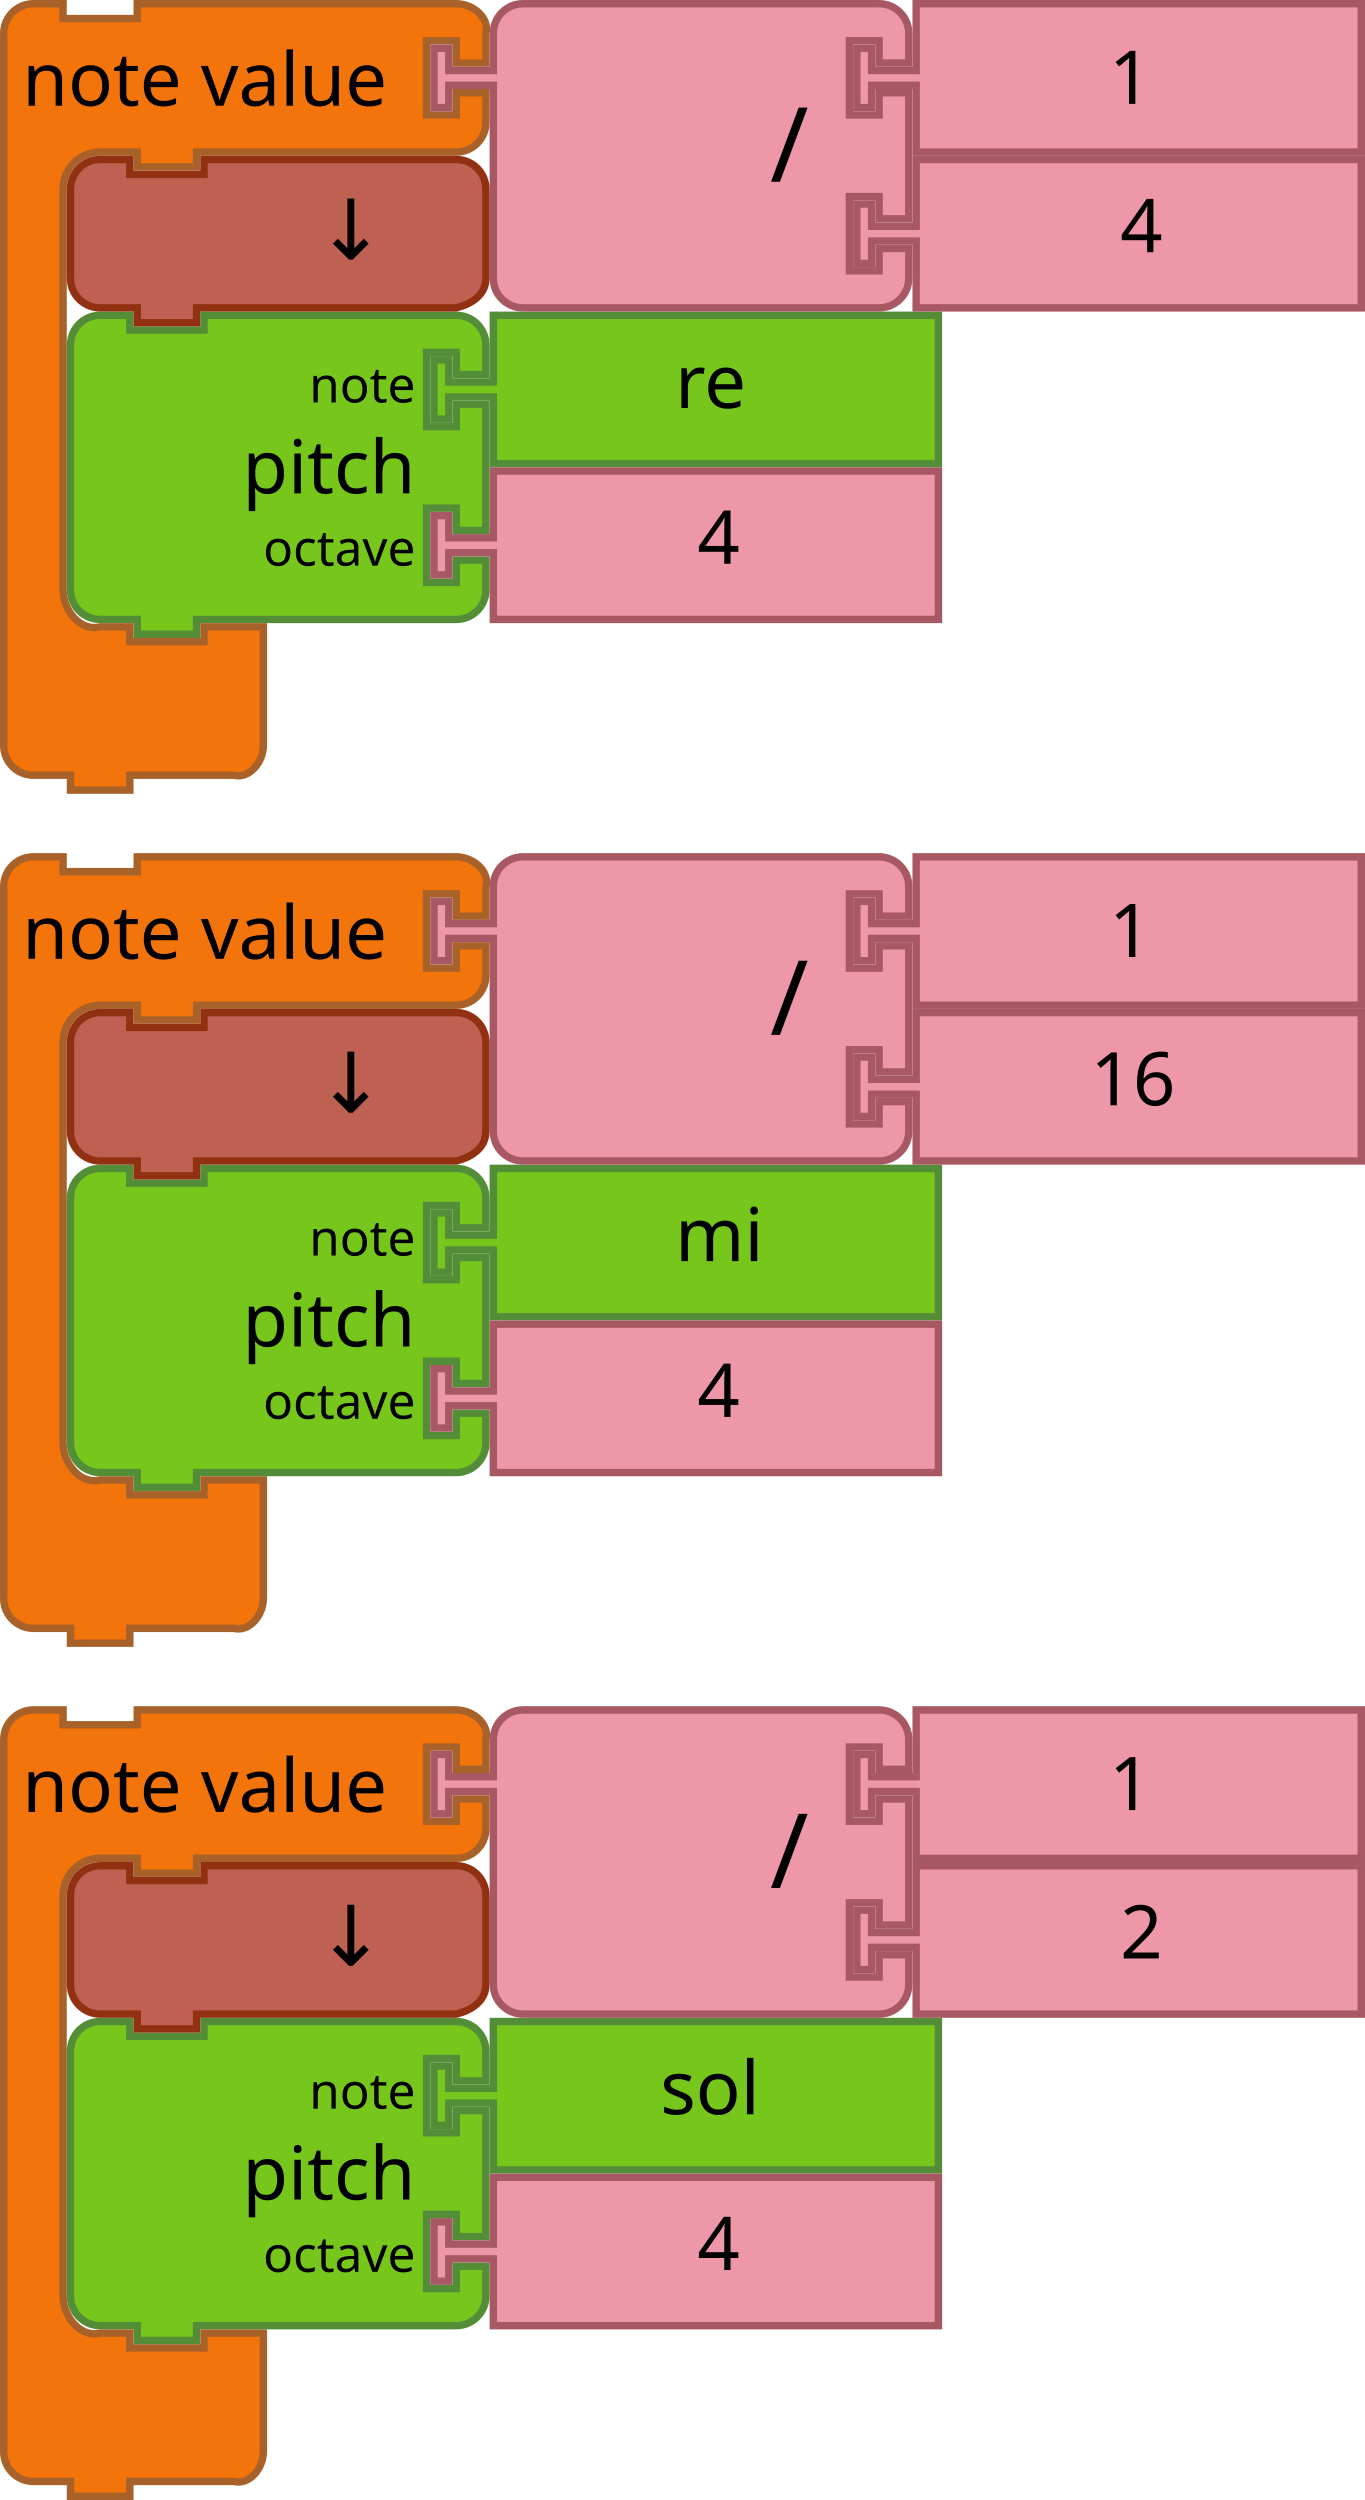
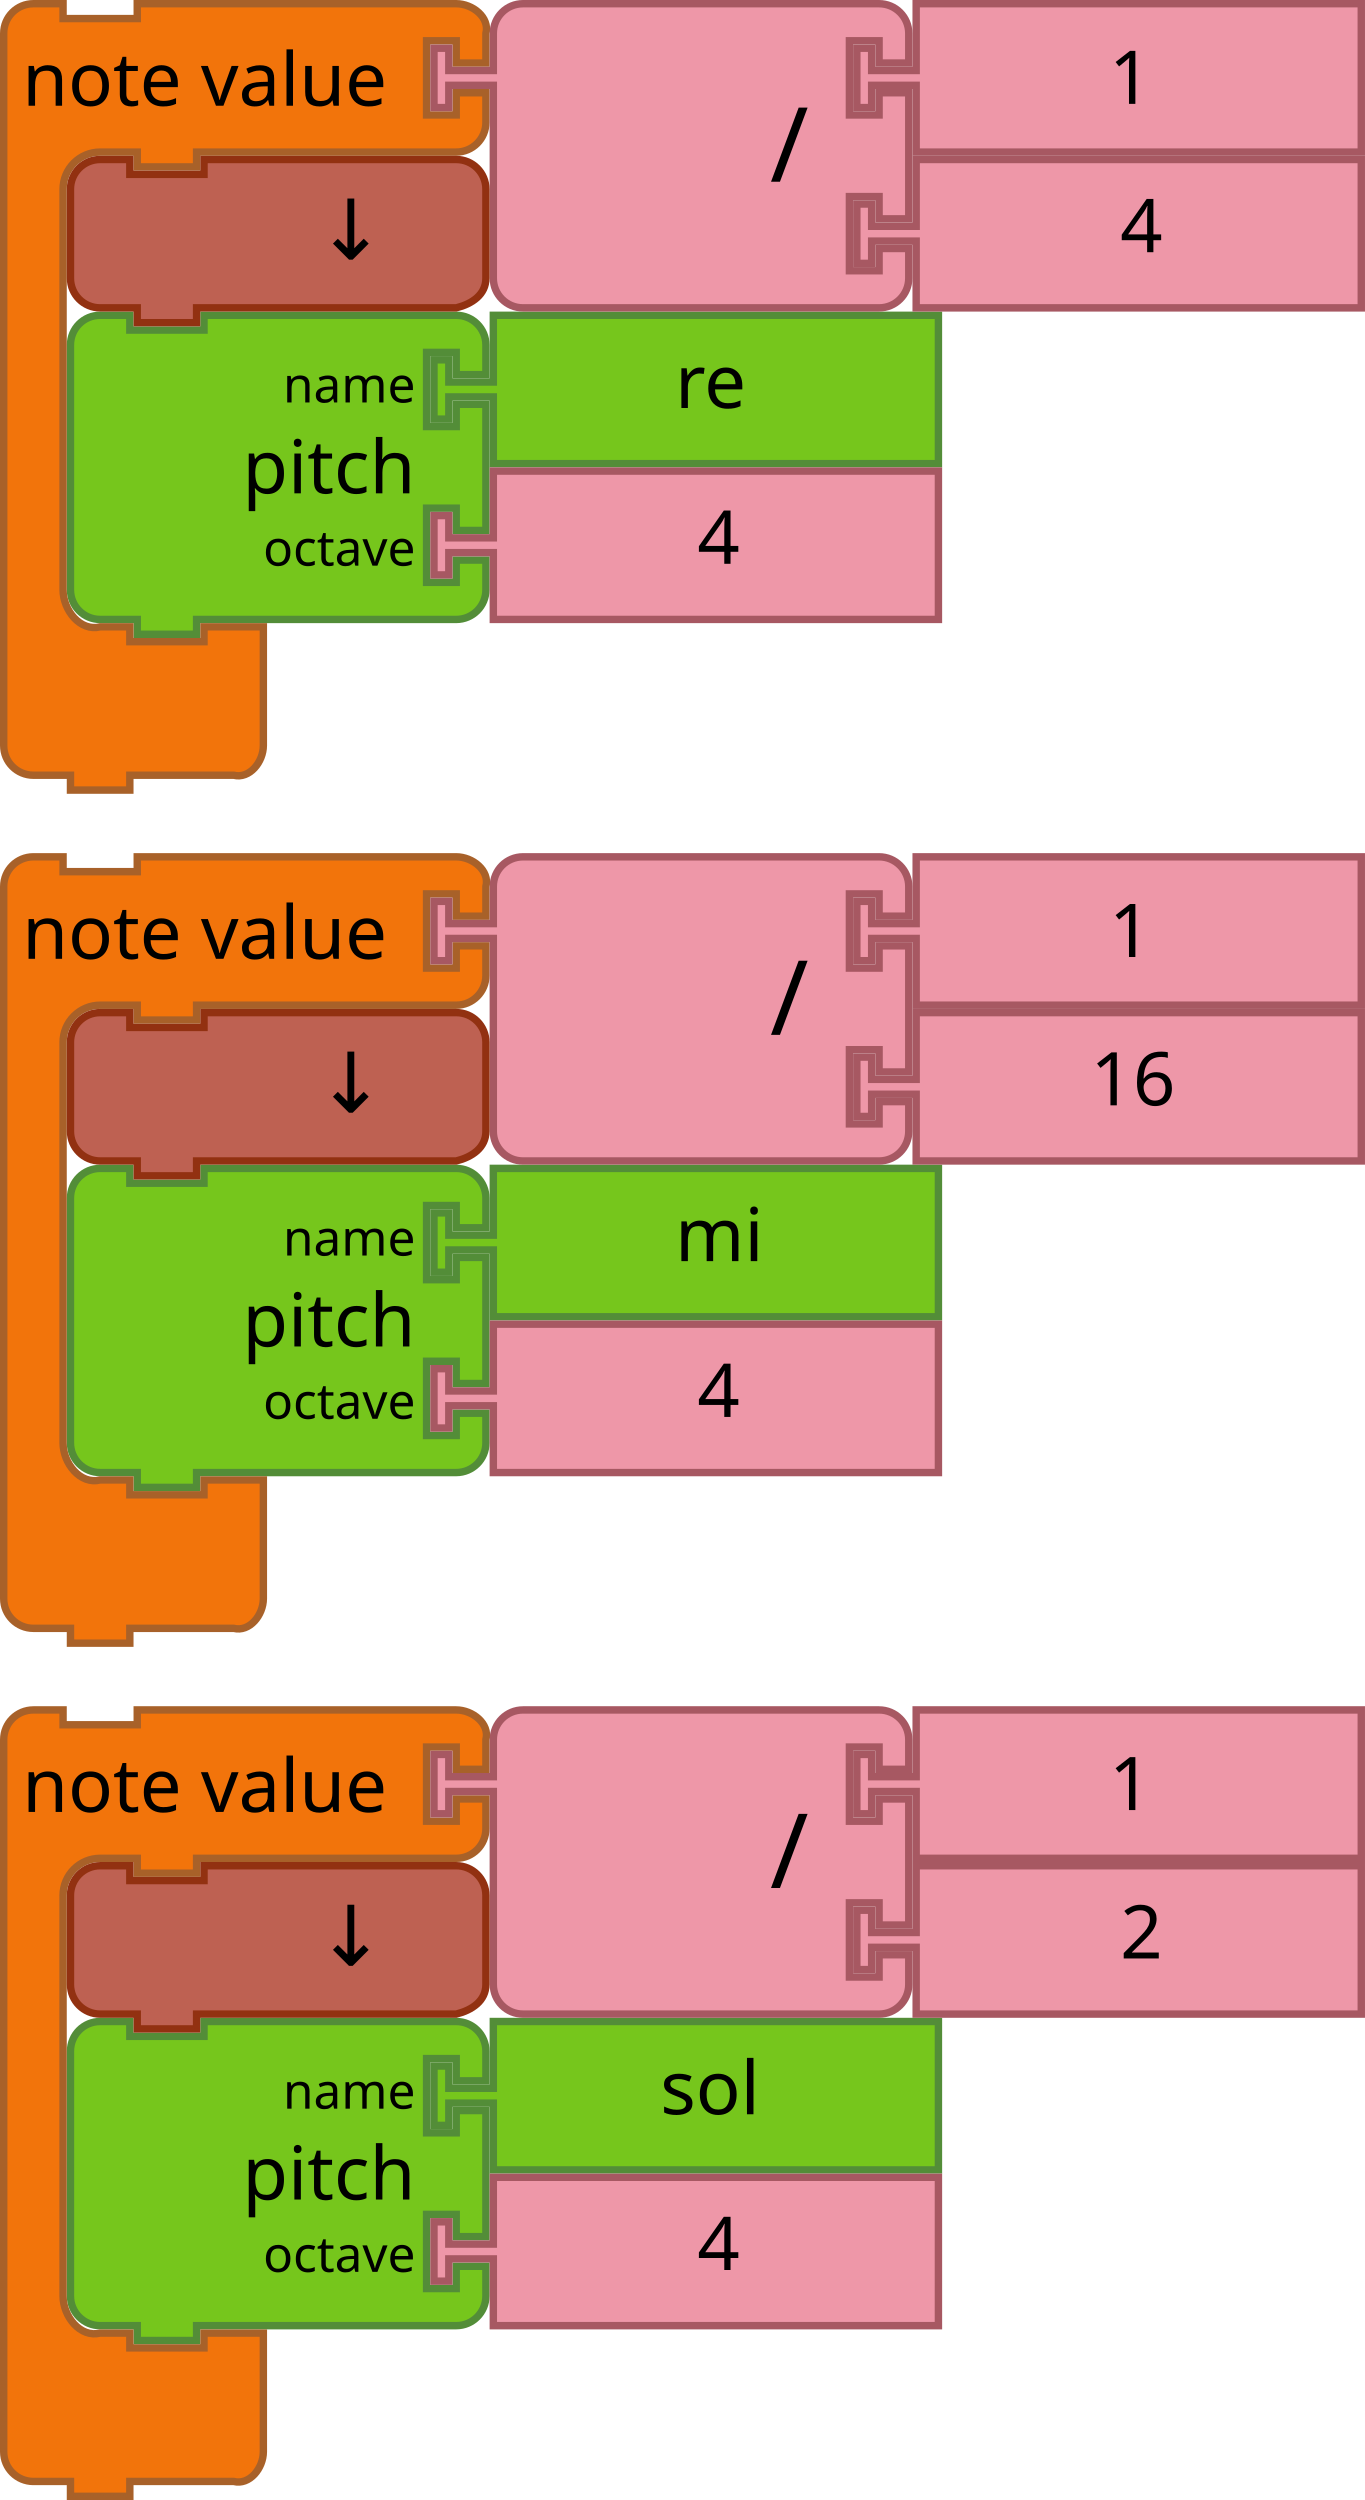
- <svg xmlns="http://www.w3.org/2000/svg" viewBox="0 0 368 674" id="svg3641" height="674" width="368" version="1.1">
+ <svg xmlns="http://www.w3.org/2000/svg" version="1.1" width="368" height="674" id="svg3641" viewBox="0 0 368 674">
  <defs id="defs3668" />
-   <path style="fill:#76C61C;fill-opacity:1;stroke:#538D38;stroke-width:2;stroke-linecap:round;stroke-opacity:1" id="path3194-2" d="m 19,101 v -8 a 8,8 0 0 1 8,-8 h 8 v 4 h 20 v -4 h 60 8 a 8,8 0 0 1 8,8 v 8 h -8 v -6 h -8 v 20 h 8 v -6 h 8 v 34 h -8 v -6 h -8 v 20 h 8 v -6 h 8 v 8 a 8,8 0 0 1 -8,8 h -8 -60 -2 v 4 H 37 v -4 h -2 -8 a 8,8 0 0 1 -8,-8 v -8 -42 z" />
-   <text y="84" x="18" style="font-size:20px;font-family:Sans;text-anchor:end;fill:#000000" id="text3196-5">
-     <tspan id="tspan3198-4" y="133" x="112">pitch</tspan>
+   <path d="m 19,101 v -8 a 8,8 0 0 1 8,-8 h 8 v 4 h 20 v -4 h 60 8 a 8,8 0 0 1 8,8 v 8 h -8 v -6 h -8 v 20 h 8 v -6 h 8 v 34 h -8 v -6 h -8 v 20 h 8 v -6 h 8 v 8 a 8,8 0 0 1 -8,8 h -8 -60 -2 v 4 H 37 v -4 h -2 -8 a 8,8 0 0 1 -8,-8 v -8 -42 z" id="path3194-2" style="fill:#76C61C;fill-opacity:1;stroke:#538D38;stroke-width:2;stroke-linecap:round;stroke-opacity:1" />
+   <text id="text3196-5" style="font-size:20px;font-family:Sans;text-anchor:end;fill:#000000" x="18" y="84">
+     <tspan x="112" y="133" id="tspan3198-4">pitch</tspan>
  </text>
-   <text y="86" x="18" style="font-size:13.333px;font-family:Sans;text-anchor:end;fill:#000000" id="text3200-7">
-     <tspan id="tspan3202-4" y="108.5" x="112">note</tspan>
+   <text id="text3200-7" style="font-size:13.333px;font-family:Sans;text-anchor:end;fill:#000000" x="18" y="86">
+     <tspan x="112" y="108.5" id="tspan3202-4">name</tspan>
  </text>
-   <text y="88" x="18" style="font-size:13.333px;font-family:Sans;text-anchor:end;fill:#000000" id="text3204-43">
-     <tspan id="tspan3206-07" y="152.5" x="112">octave</tspan>
+   <text id="text3204-43" style="font-size:13.333px;font-family:Sans;text-anchor:end;fill:#000000" x="18" y="88">
+     <tspan x="112" y="152.5" id="tspan3206-07">octave</tspan>
  </text>
-   <path d="M 133,85 H 253 V 125 H 133 v -16 -2 h -12 v 6 h -4 V 97 h 4 v 6 h 12 v -2 z" id="path21-8" style="fill:#76C61C;fill-opacity:1;stroke:#538D38;stroke-width:2;stroke-linecap:round;stroke-opacity:1" />
-   <text y="84" id="text23-68" style="font-size:20px;font-family:Sans;text-anchor:start;fill:#000000" x="162">
-     <tspan x="182" y="110" id="tspan25-84">re</tspan>
+   <path style="fill:#76C61C;fill-opacity:1;stroke:#538D38;stroke-width:2;stroke-linecap:round;stroke-opacity:1" id="path21-8" d="M 133,85 H 253 V 125 H 133 v -16 -2 h -12 v 6 h -4 V 97 h 4 v 6 h 12 v -2 z" />
+   <text x="162" style="font-size:20px;font-family:Sans;text-anchor:start;fill:#000000" id="text23-68" y="84">
+     <tspan id="tspan25-84" y="110" x="182">re</tspan>
  </text>
-   <path style="fill:#EE97A8;fill-opacity:1;stroke:#A75862;stroke-width:2;stroke-linecap:round;stroke-opacity:1" id="path21-6-3" d="m 133,127 h 120 v 40 H 133 v -16 -2 h -12 v 6 h -4 v -16 h 4 v 6 h 12 v -2 z" />
-   <text y="126" x="168" style="font-size:20px;font-family:Sans;text-anchor:start;fill:#000000" id="text23-9-1">
-     <tspan id="tspan25-8-4" y="152" x="188">4</tspan>
+   <path d="m 133,127 h 120 v 40 H 133 v -16 -2 h -12 v 6 h -4 v -16 h 4 v 6 h 12 v -2 z" id="path21-6-3" style="fill:#EE97A8;fill-opacity:1;stroke:#A75862;stroke-width:2;stroke-linecap:round;stroke-opacity:1" />
+   <text id="text23-9-1" style="font-size:20px;font-family:Sans;text-anchor:start;fill:#000000" x="168" y="126">
+     <tspan x="188" y="152" id="tspan25-8-4">4</tspan>
  </text>
-   <path style="fill:#F2740B;fill-opacity:1;stroke:#A86129;stroke-width:2;stroke-linecap:round;stroke-opacity:1" id="path3035-9" d="M 1,17 V 9 C 1,4.582 4.582,1 9,1 h 8 V 5 H 37 V 1 h 18 60 8 c 4.418,0 9.072,3.714 8,8 v 8 h -8 v -6 h -8 v 20 h 8 v -6 h 8 v 8 c 0,4.418 -3.582,8 -8,8 h -8 -60 -2 v 4 H 37 v -4 h -2 -8 c -5.523,0 -10,4.477 -10,10 v 8 V 151 v 8 c 0,5.523 4.642,11.339 10,10 h 8 v 4 h 20 v -4 h 16 v 12 12 8 c 0,4.418 -3.714,9.072 -8,8 H 55 37 35 v 4 H 19 v -4 H 17 9 c -4.418,0 -8,-3.582 -8,-8 v -8 z" />
-   <text x="-2" y="-2" style="font-size:20px;font-family:Sans;text-anchor:start;fill:#000000" id="text3037-2">
-     <tspan id="tspan3039-06" y="28.5" x="6">note value</tspan>
+   <path d="M 1,17 V 9 C 1,4.582 4.582,1 9,1 h 8 V 5 H 37 V 1 h 18 60 8 c 4.418,0 9.072,3.714 8,8 v 8 h -8 v -6 h -8 v 20 h 8 v -6 h 8 v 8 c 0,4.418 -3.582,8 -8,8 h -8 -60 -2 v 4 H 37 v -4 h -2 -8 c -5.523,0 -10,4.477 -10,10 v 8 V 151 v 8 c 0,5.523 4.642,11.339 10,10 h 8 v 4 h 20 v -4 h 16 v 12 12 8 c 0,4.418 -3.714,9.072 -8,8 H 55 37 35 v 4 H 19 v -4 H 17 9 c -4.418,0 -8,-3.582 -8,-8 v -8 z" id="path3035-9" style="fill:#F2740B;fill-opacity:1;stroke:#A86129;stroke-width:2;stroke-linecap:round;stroke-opacity:1" />
+   <text id="text3037-2" style="font-size:20px;font-family:Sans;text-anchor:start;fill:#000000" y="-2" x="-2">
+     <tspan x="6" y="28.5" id="tspan3039-06">note value</tspan>
  </text>
-   <path style="fill:#EE97A8;fill-opacity:1;stroke:#A75862;stroke-width:2;stroke-linecap:round;stroke-opacity:1" id="path21-6-1-8" d="m 247,43 h 120 v 40 H 247 v -16 -2 h -12 v 6 h -4 v -16 h 4 v 6 h 12 v -2 z" />
-   <text y="42" x="282" style="font-size:20px;font-family:Sans;text-anchor:start;fill:#000000" id="text23-9-82-9">
-     <tspan id="tspan25-8-5-2" y="68" x="302">4</tspan>
+   <path d="m 247,43 h 120 v 40 H 247 v -16 -2 h -12 v 6 h -4 v -16 h 4 v 6 h 12 v -2 z" id="path21-6-1-8" style="fill:#EE97A8;fill-opacity:1;stroke:#A75862;stroke-width:2;stroke-linecap:round;stroke-opacity:1" />
+   <text id="text23-9-82-9" style="font-size:20px;font-family:Sans;text-anchor:start;fill:#000000" x="282" y="42">
+     <tspan x="302" y="68" id="tspan25-8-5-2">4</tspan>
  </text>
-   <path style="fill:#EE97A8;fill-opacity:1;stroke:#A75862;stroke-width:2;stroke-linecap:round;stroke-opacity:1" id="path3798-4-4-5" d="M 133,17 V 9 a 8,8 0 0 1 8,-8 h 8 20 60 8 a 8,8 0 0 1 8,8 v 8 h -8 v -6 h -8 v 20 h 8 v -6 h 8 v 34 h -8 v -6 h -8 v 20 h 8 v -6 h 8 v 8 a 8,8 0 0 1 -8,8 h -8 -60 -20 -8 a 8,8 0 0 1 -8,-8 V 67 25 23 h -12 v 6 h -4 V 13 h 4 v 6 h 12 z" />
-   <text x="108" style="font-size:28px;font-family:sans-serif;text-anchor:end;fill:#000000" id="text3800-3-2-0" y="-2.2888184e-05">
-     <tspan id="tspan3802-6-2-5" y="49" x="218">/</tspan>
+   <path d="M 133,17 V 9 a 8,8 0 0 1 8,-8 h 8 20 60 8 a 8,8 0 0 1 8,8 v 8 h -8 v -6 h -8 v 20 h 8 v -6 h 8 v 34 h -8 v -6 h -8 v 20 h 8 v -6 h 8 v 8 a 8,8 0 0 1 -8,8 h -8 -60 -20 -8 a 8,8 0 0 1 -8,-8 V 67 25 23 h -12 v 6 h -4 V 13 h 4 v 6 h 12 z" id="path3798-4-4-5" style="fill:#EE97A8;fill-opacity:1;stroke:#A75862;stroke-width:2;stroke-linecap:round;stroke-opacity:1" />
+   <text y="-2.2888184e-05" id="text3800-3-2-0" style="font-size:28px;font-family:sans-serif;text-anchor:end;fill:#000000" x="108">
+     <tspan x="218" y="49" id="tspan3802-6-2-5">/</tspan>
  </text>
-   <path style="fill:#EE97A8;fill-opacity:1;stroke:#A75862;stroke-width:2;stroke-linecap:round;stroke-opacity:1" id="path21-8-2-1-0-6" d="M 247,1 H 367 V 41 H 247 V 25 23 h -12 v 6 h -4 V 13 h 4 v 6 h 12 v -2 z" />
-   <text style="font-size:20px;font-family:Sans;text-anchor:start;fill:#000000" id="text23-0-1-0-1-0" y="2" x="279">
-     <tspan id="tspan25-7-0-5-2-5" y="28" x="299">1</tspan>
+   <path d="M 247,1 H 367 V 41 H 247 V 25 23 h -12 v 6 h -4 V 13 h 4 v 6 h 12 v -2 z" id="path21-8-2-1-0-6" style="fill:#EE97A8;fill-opacity:1;stroke:#A75862;stroke-width:2;stroke-linecap:round;stroke-opacity:1" />
+   <text x="279" y="2" id="text23-0-1-0-1-0" style="font-size:20px;font-family:Sans;text-anchor:start;fill:#000000">
+     <tspan x="299" y="28" id="tspan25-7-0-5-2-5">1</tspan>
  </text>
-   <path d="m 19,59 v -8 c 0,-4.418 3.582,-8 8,-8 h 8 v 4 h 20 v -4 h 60 8 c 4.418,0 8,3.582 8,8 v 8 8 8 c 0,4.418 -3.714,6.928 -8,8 h -8 -60 -2 v 4 H 37 v -4 h -2 -8 c -4.418,0 -8,-3.582 -8,-8 v -8 0 z" id="path3124" style="fill:#BE6152;fill-opacity:1;stroke:#923111;stroke-width:2;stroke-linecap:round;stroke-opacity:1" />
-   <text xml:space="preserve" style="font-style:normal;font-weight:normal;font-size:16px;line-height:125%;font-family:sans-serif;text-align:center;letter-spacing:0px;word-spacing:0px;text-anchor:middle;fill:#000000;fill-opacity:1;stroke:none;stroke-width:1px;stroke-linecap:butt;stroke-linejoin:miter;stroke-opacity:1" x="100.823" y="69.923" id="text6137">
-     <tspan id="tspan6139" x="100.823" y="69.923" style="font-size:22.5px">↓</tspan>
+   <path style="fill:#BE6152;fill-opacity:1;stroke:#923111;stroke-width:2;stroke-linecap:round;stroke-opacity:1" id="path3124" d="m 19,59 v -8 c 0,-4.418 3.582,-8 8,-8 h 8 v 4 h 20 v -4 h 60 8 c 4.418,0 8,3.582 8,8 v 8 8 8 c 0,4.418 -3.714,6.928 -8,8 h -8 -60 -2 v 4 H 37 v -4 h -2 -8 c -4.418,0 -8,-3.582 -8,-8 v -8 0 z" />
+   <text id="text6137" y="69.923" x="100.823" style="font-style:normal;font-weight:normal;font-size:16px;line-height:125%;font-family:sans-serif;text-align:center;letter-spacing:0px;word-spacing:0px;text-anchor:middle;fill:#000000;fill-opacity:1;stroke:none;stroke-width:1px;stroke-linecap:butt;stroke-linejoin:miter;stroke-opacity:1" xml:space="preserve">
+     <tspan style="font-size:22.5px" y="69.923" x="100.823" id="tspan6139">↓</tspan>
  </text>
-   <path style="fill:#76C61C;fill-opacity:1;stroke:#538D38;stroke-width:2;stroke-linecap:round;stroke-opacity:1" id="path3194-36" d="m 19,561 v -8 a 8,8 0 0 1 8,-8 h 8 v 4 h 20 v -4 h 60 8 a 8,8 0 0 1 8,8 v 8 h -8 v -6 h -8 v 20 h 8 v -6 h 8 v 34 h -8 V 597 h -8 v 20 h 8 v -6 h 8 v 8 a 8,8 0 0 1 -8,8 h -8 -60 -2 v 4 H 37 v -4 h -2 -8 a 8,8 0 0 1 -8,-8 v -8 -42 z" />
-   <text y="544" x="18" style="font-size:20px;font-family:Sans;text-anchor:end;fill:#000000" id="text3196-75">
-     <tspan id="tspan3198-3" y="593" x="112">pitch</tspan>
+   <path d="m 19,561 v -8 a 8,8 0 0 1 8,-8 h 8 v 4 h 20 v -4 h 60 8 a 8,8 0 0 1 8,8 v 8 h -8 v -6 h -8 v 20 h 8 v -6 h 8 v 34 h -8 V 597 h -8 v 20 h 8 v -6 h 8 v 8 a 8,8 0 0 1 -8,8 h -8 -60 -2 v 4 H 37 v -4 h -2 -8 a 8,8 0 0 1 -8,-8 v -8 -42 z" id="path3194-36" style="fill:#76C61C;fill-opacity:1;stroke:#538D38;stroke-width:2;stroke-linecap:round;stroke-opacity:1" />
+   <text id="text3196-75" style="font-size:20px;font-family:Sans;text-anchor:end;fill:#000000" x="18" y="544">
+     <tspan x="112" y="593" id="tspan3198-3">pitch</tspan>
  </text>
-   <text y="546" x="18" style="font-size:13.333px;font-family:Sans;text-anchor:end;fill:#000000" id="text3200-5">
-     <tspan id="tspan3202-6" y="568.5" x="112">note</tspan>
+   <text id="text3200-5" style="font-size:13.333px;font-family:Sans;text-anchor:end;fill:#000000" x="18" y="546">
+     <tspan x="112" y="568.5" id="tspan3202-6">name</tspan>
  </text>
-   <text y="548" x="18" style="font-size:13.333px;font-family:Sans;text-anchor:end;fill:#000000" id="text3204-2">
-     <tspan id="tspan3206-9" y="612.5" x="112">octave</tspan>
+   <text id="text3204-2" style="font-size:13.333px;font-family:Sans;text-anchor:end;fill:#000000" x="18" y="548">
+     <tspan x="112" y="612.5" id="tspan3206-9">octave</tspan>
  </text>
-   <path d="M 133,545 H 253 V 585 H 133 v -16 -2 h -12 v 6 h -4 v -16 h 4 v 6 h 12 v -2 z" id="path21-1" style="fill:#76C61C;fill-opacity:1;stroke:#538D38;stroke-width:2;stroke-linecap:round;stroke-opacity:1" />
-   <text y="544" id="text23-2" style="font-size:20px;font-family:Sans;text-anchor:start;fill:#000000" x="158">
-     <tspan x="178" y="570" id="tspan25-70">sol</tspan>
+   <path style="fill:#76C61C;fill-opacity:1;stroke:#538D38;stroke-width:2;stroke-linecap:round;stroke-opacity:1" id="path21-1" d="M 133,545 H 253 V 585 H 133 v -16 -2 h -12 v 6 h -4 v -16 h 4 v 6 h 12 v -2 z" />
+   <text x="158" style="font-size:20px;font-family:Sans;text-anchor:start;fill:#000000" id="text23-2" y="544">
+     <tspan id="tspan25-70" y="570" x="178">sol</tspan>
  </text>
-   <path style="fill:#EE97A8;fill-opacity:1;stroke:#A75862;stroke-width:2;stroke-linecap:round;stroke-opacity:1" id="path21-6-9" d="m 133,587 h 120 v 40 H 133 v -16 -2 h -12 v 6 h -4 v -16 h 4 v 6 h 12 v -2 z" />
-   <text y="586" x="168" style="font-size:20px;font-family:Sans;text-anchor:start;fill:#000000" id="text23-9-3">
-     <tspan id="tspan25-8-6" y="612" x="188">4</tspan>
+   <path d="m 133,587 h 120 v 40 H 133 v -16 -2 h -12 v 6 h -4 v -16 h 4 v 6 h 12 v -2 z" id="path21-6-9" style="fill:#EE97A8;fill-opacity:1;stroke:#A75862;stroke-width:2;stroke-linecap:round;stroke-opacity:1" />
+   <text id="text23-9-3" style="font-size:20px;font-family:Sans;text-anchor:start;fill:#000000" x="168" y="586">
+     <tspan x="188" y="612" id="tspan25-8-6">4</tspan>
  </text>
-   <path style="fill:#F2740B;fill-opacity:1;stroke:#A86129;stroke-width:2;stroke-linecap:round;stroke-opacity:1" id="path3035-0" d="m 1,477 v -8 c 0,-4.418 3.582,-8 8,-8 h 8 v 4 h 20 v -4 h 18 60 8 c 4.418,0 9.072,3.714 8,8 v 8 h -8 v -6 h -8 v 20 h 8 v -6 h 8 v 8 c 0,4.418 -3.582,8 -8,8 h -8 -60 -2 v 4 H 37 v -4 h -2 -8 c -5.523,0 -10,4.477 -10,10 v 8 92 V 619 c 0,5.523 4.642,11.339 10,10 h 8 v 4 h 20 v -4 h 16 v 12 12 8 c 0,4.418 -3.714,9.072 -8,8 H 55 37 35 v 4 H 19 v -4 H 17 9 c -4.418,0 -8,-3.582 -8,-8 v -8 z" />
-   <text x="-2" y="458" style="font-size:20px;font-family:Sans;text-anchor:start;fill:#000000" id="text3037-6">
-     <tspan id="tspan3039-2" y="488.5" x="6">note value</tspan>
+   <path d="m 1,477 v -8 c 0,-4.418 3.582,-8 8,-8 h 8 v 4 h 20 v -4 h 18 60 8 c 4.418,0 9.072,3.714 8,8 v 8 h -8 v -6 h -8 v 20 h 8 v -6 h 8 v 8 c 0,4.418 -3.582,8 -8,8 h -8 -60 -2 v 4 H 37 v -4 h -2 -8 c -5.523,0 -10,4.477 -10,10 v 8 92 V 619 c 0,5.523 4.642,11.339 10,10 h 8 v 4 h 20 v -4 h 16 v 12 12 8 c 0,4.418 -3.714,9.072 -8,8 H 55 37 35 v 4 H 19 v -4 H 17 9 c -4.418,0 -8,-3.582 -8,-8 v -8 z" id="path3035-0" style="fill:#F2740B;fill-opacity:1;stroke:#A86129;stroke-width:2;stroke-linecap:round;stroke-opacity:1" />
+   <text id="text3037-6" style="font-size:20px;font-family:Sans;text-anchor:start;fill:#000000" y="458" x="-2">
+     <tspan x="6" y="488.5" id="tspan3039-2">note value</tspan>
  </text>
-   <path style="fill:#EE97A8;fill-opacity:1;stroke:#A75862;stroke-width:2;stroke-linecap:round;stroke-opacity:1" id="path21-6-1-1" d="m 247,503 h 120 v 40 H 247 v -16 -2 h -12 v 6 h -4 v -16 h 4 v 6 h 12 v -2 z" />
-   <text y="502" x="282" style="font-size:20px;font-family:Sans;text-anchor:start;fill:#000000" id="text23-9-82-8">
-     <tspan id="tspan25-8-5-7" y="528" x="302">2</tspan>
+   <path d="m 247,503 h 120 v 40 H 247 v -16 -2 h -12 v 6 h -4 v -16 h 4 v 6 h 12 v -2 z" id="path21-6-1-1" style="fill:#EE97A8;fill-opacity:1;stroke:#A75862;stroke-width:2;stroke-linecap:round;stroke-opacity:1" />
+   <text id="text23-9-82-8" style="font-size:20px;font-family:Sans;text-anchor:start;fill:#000000" x="282" y="502">
+     <tspan x="302" y="528" id="tspan25-8-5-7">2</tspan>
  </text>
-   <path style="fill:#EE97A8;fill-opacity:1;stroke:#A75862;stroke-width:2;stroke-linecap:round;stroke-opacity:1" id="path3798-4-4-5-2" d="m 133,477 v -8 a 8,8 0 0 1 8,-8 h 8 20 60 8 a 8,8 0 0 1 8,8 v 8 h -8 v -6 h -8 v 20 h 8 v -6 h 8 v 34 h -8 v -6 h -8 v 20 h 8 v -6 h 8 v 8 a 8,8 0 0 1 -8,8 h -8 -60 -20 -8 a 8,8 0 0 1 -8,-8 v -8 -42 -2 h -12 v 6 h -4 v -16 h 4 v 6 h 12 z" />
-   <text x="108" style="font-size:28px;font-family:sans-serif;text-anchor:end;fill:#000000" id="text3800-3-2-0-0" y="460">
-     <tspan id="tspan3802-6-2-5-2" y="509" x="218">/</tspan>
+   <path d="m 133,477 v -8 a 8,8 0 0 1 8,-8 h 8 20 60 8 a 8,8 0 0 1 8,8 v 8 h -8 v -6 h -8 v 20 h 8 v -6 h 8 v 34 h -8 v -6 h -8 v 20 h 8 v -6 h 8 v 8 a 8,8 0 0 1 -8,8 h -8 -60 -20 -8 a 8,8 0 0 1 -8,-8 v -8 -42 -2 h -12 v 6 h -4 v -16 h 4 v 6 h 12 z" id="path3798-4-4-5-2" style="fill:#EE97A8;fill-opacity:1;stroke:#A75862;stroke-width:2;stroke-linecap:round;stroke-opacity:1" />
+   <text y="460" id="text3800-3-2-0-0" style="font-size:28px;font-family:sans-serif;text-anchor:end;fill:#000000" x="108">
+     <tspan x="218" y="509" id="tspan3802-6-2-5-2">/</tspan>
  </text>
-   <path style="fill:#EE97A8;fill-opacity:1;stroke:#A75862;stroke-width:2;stroke-linecap:round;stroke-opacity:1" id="path21-8-2-1-0-6-7" d="m 247,461 h 120 v 40 H 247 v -16 -2 h -12 v 6 h -4 v -16 h 4 v 6 h 12 v -2 z" />
-   <text style="font-size:20px;font-family:Sans;text-anchor:start;fill:#000000" id="text23-0-1-0-1-0-5" y="462" x="279">
-     <tspan id="tspan25-7-0-5-2-5-9" y="488" x="299">1</tspan>
+   <path d="m 247,461 h 120 v 40 H 247 v -16 -2 h -12 v 6 h -4 v -16 h 4 v 6 h 12 v -2 z" id="path21-8-2-1-0-6-7" style="fill:#EE97A8;fill-opacity:1;stroke:#A75862;stroke-width:2;stroke-linecap:round;stroke-opacity:1" />
+   <text x="279" y="462" id="text23-0-1-0-1-0-5" style="font-size:20px;font-family:Sans;text-anchor:start;fill:#000000">
+     <tspan x="299" y="488" id="tspan25-7-0-5-2-5-9">1</tspan>
  </text>
-   <path d="m 19,519 v -8 c 0,-4.418 3.582,-8 8,-8 h 8 v 4 h 20 v -4 h 60 8 c 4.418,0 8,3.582 8,8 v 8 8 8 c 0,4.418 -3.714,6.928 -8,8 h -8 -60 -2 v 4 H 37 v -4 h -2 -8 c -4.418,0 -8,-3.582 -8,-8 v -8 0 z" id="path3124-2" style="fill:#BE6152;fill-opacity:1;stroke:#923111;stroke-width:2;stroke-linecap:round;stroke-opacity:1" />
-   <text xml:space="preserve" style="font-style:normal;font-weight:normal;font-size:16px;line-height:125%;font-family:sans-serif;text-align:center;letter-spacing:0px;word-spacing:0px;text-anchor:middle;fill:#000000;fill-opacity:1;stroke:none;stroke-width:1px;stroke-linecap:butt;stroke-linejoin:miter;stroke-opacity:1" x="100.823" y="529.923" id="text6137-2">
-     <tspan id="tspan6139-8" x="100.823" y="529.923" style="font-size:22.5px">↓</tspan>
+   <path style="fill:#BE6152;fill-opacity:1;stroke:#923111;stroke-width:2;stroke-linecap:round;stroke-opacity:1" id="path3124-2" d="m 19,519 v -8 c 0,-4.418 3.582,-8 8,-8 h 8 v 4 h 20 v -4 h 60 8 c 4.418,0 8,3.582 8,8 v 8 8 8 c 0,4.418 -3.714,6.928 -8,8 h -8 -60 -2 v 4 H 37 v -4 h -2 -8 c -4.418,0 -8,-3.582 -8,-8 v -8 0 z" />
+   <text id="text6137-2" y="529.923" x="100.823" style="font-style:normal;font-weight:normal;font-size:16px;line-height:125%;font-family:sans-serif;text-align:center;letter-spacing:0px;word-spacing:0px;text-anchor:middle;fill:#000000;fill-opacity:1;stroke:none;stroke-width:1px;stroke-linecap:butt;stroke-linejoin:miter;stroke-opacity:1" xml:space="preserve">
+     <tspan style="font-size:22.5px" y="529.923" x="100.823" id="tspan6139-8">↓</tspan>
  </text>
-   <path style="fill:#76C61C;fill-opacity:1;stroke:#538D38;stroke-width:2;stroke-linecap:round;stroke-opacity:1" id="path3194-9" d="m 19,331 v -8 a 8,8 0 0 1 8,-8 h 8 v 4 h 20 v -4 h 60 8 a 8,8 0 0 1 8,8 v 8 h -8 v -6 h -8 v 20 h 8 v -6 h 8 v 34 h -8 V 367 h -8 v 20 h 8 v -6 h 8 v 8 a 8,8 0 0 1 -8,8 h -8 -60 -2 v 4 H 37 v -4 h -2 -8 a 8,8 0 0 1 -8,-8 v -8 -42 z" />
-   <text y="314" x="18" style="font-size:20px;font-family:Sans;text-anchor:end;fill:#000000" id="text3196-73">
-     <tspan id="tspan3198-6" y="363" x="112">pitch</tspan>
+   <path d="m 19,331 v -8 a 8,8 0 0 1 8,-8 h 8 v 4 h 20 v -4 h 60 8 a 8,8 0 0 1 8,8 v 8 h -8 v -6 h -8 v 20 h 8 v -6 h 8 v 34 h -8 V 367 h -8 v 20 h 8 v -6 h 8 v 8 a 8,8 0 0 1 -8,8 h -8 -60 -2 v 4 H 37 v -4 h -2 -8 a 8,8 0 0 1 -8,-8 v -8 -42 z" id="path3194-9" style="fill:#76C61C;fill-opacity:1;stroke:#538D38;stroke-width:2;stroke-linecap:round;stroke-opacity:1" />
+   <text id="text3196-73" style="font-size:20px;font-family:Sans;text-anchor:end;fill:#000000" x="18" y="314">
+     <tspan x="112" y="363" id="tspan3198-6">pitch</tspan>
  </text>
-   <text y="316" x="18" style="font-size:13.333px;font-family:Sans;text-anchor:end;fill:#000000" id="text3200-1">
-     <tspan id="tspan3202-2" y="338.5" x="112">note</tspan>
+   <text id="text3200-1" style="font-size:13.333px;font-family:Sans;text-anchor:end;fill:#000000" x="18" y="316">
+     <tspan x="112" y="338.5" id="tspan3202-2">name</tspan>
  </text>
-   <text y="318" x="18" style="font-size:13.333px;font-family:Sans;text-anchor:end;fill:#000000" id="text3204-93">
-     <tspan id="tspan3206-1" y="382.5" x="112">octave</tspan>
+   <text id="text3204-93" style="font-size:13.333px;font-family:Sans;text-anchor:end;fill:#000000" x="18" y="318">
+     <tspan x="112" y="382.5" id="tspan3206-1">octave</tspan>
  </text>
-   <path d="M 133,315 H 253 V 355 H 133 v -16 -2 h -12 v 6 h -4 v -16 h 4 v 6 h 12 v -2 z" id="path21-9" style="fill:#76C61C;fill-opacity:1;stroke:#538D38;stroke-width:2;stroke-linecap:round;stroke-opacity:1" />
-   <text y="314" id="text23-4" style="font-size:20px;font-family:Sans;text-anchor:start;fill:#000000" x="162">
-     <tspan x="182" y="340" id="tspan25-78">mi</tspan>
+   <path style="fill:#76C61C;fill-opacity:1;stroke:#538D38;stroke-width:2;stroke-linecap:round;stroke-opacity:1" id="path21-9" d="M 133,315 H 253 V 355 H 133 v -16 -2 h -12 v 6 h -4 v -16 h 4 v 6 h 12 v -2 z" />
+   <text x="162" style="font-size:20px;font-family:Sans;text-anchor:start;fill:#000000" id="text23-4" y="314">
+     <tspan id="tspan25-78" y="340" x="182">mi</tspan>
  </text>
-   <path style="fill:#EE97A8;fill-opacity:1;stroke:#A75862;stroke-width:2;stroke-linecap:round;stroke-opacity:1" id="path21-6-4" d="m 133,357 h 120 v 40 H 133 v -16 -2 h -12 v 6 h -4 v -16 h 4 v 6 h 12 v -2 z" />
-   <text y="356" x="168" style="font-size:20px;font-family:Sans;text-anchor:start;fill:#000000" id="text23-9-50">
-     <tspan id="tspan25-8-3" y="382" x="188">4</tspan>
+   <path d="m 133,357 h 120 v 40 H 133 v -16 -2 h -12 v 6 h -4 v -16 h 4 v 6 h 12 v -2 z" id="path21-6-4" style="fill:#EE97A8;fill-opacity:1;stroke:#A75862;stroke-width:2;stroke-linecap:round;stroke-opacity:1" />
+   <text id="text23-9-50" style="font-size:20px;font-family:Sans;text-anchor:start;fill:#000000" x="168" y="356">
+     <tspan x="188" y="382" id="tspan25-8-3">4</tspan>
  </text>
-   <path style="fill:#F2740B;fill-opacity:1;stroke:#A86129;stroke-width:2;stroke-linecap:round;stroke-opacity:1" id="path3035-6" d="m 1,247 v -8 c 0,-4.418 3.582,-8 8,-8 h 8 v 4 h 20 v -4 h 18 60 8 c 4.418,0 9.072,3.714 8,8 v 8 h -8 v -6 h -8 v 20 h 8 v -6 h 8 v 8 c 0,4.418 -3.582,8 -8,8 h -8 -60 -2 v 4 H 37 v -4 h -2 -8 c -5.523,0 -10,4.477 -10,10 v 8 92 V 389 c 0,5.523 4.642,11.339 10,10 h 8 v 4 h 20 v -4 h 16 v 12 12 8 c 0,4.418 -3.714,9.072 -8,8 H 55 37 35 v 4 H 19 v -4 H 17 9 c -4.418,0 -8,-3.582 -8,-8 v -8 z" />
-   <text x="-2" y="228" style="font-size:20px;font-family:Sans;text-anchor:start;fill:#000000" id="text3037-1">
-     <tspan id="tspan3039-0" y="258.5" x="6">note value</tspan>
+   <path d="m 1,247 v -8 c 0,-4.418 3.582,-8 8,-8 h 8 v 4 h 20 v -4 h 18 60 8 c 4.418,0 9.072,3.714 8,8 v 8 h -8 v -6 h -8 v 20 h 8 v -6 h 8 v 8 c 0,4.418 -3.582,8 -8,8 h -8 -60 -2 v 4 H 37 v -4 h -2 -8 c -5.523,0 -10,4.477 -10,10 v 8 92 V 389 c 0,5.523 4.642,11.339 10,10 h 8 v 4 h 20 v -4 h 16 v 12 12 8 c 0,4.418 -3.714,9.072 -8,8 H 55 37 35 v 4 H 19 v -4 H 17 9 c -4.418,0 -8,-3.582 -8,-8 v -8 z" id="path3035-6" style="fill:#F2740B;fill-opacity:1;stroke:#A86129;stroke-width:2;stroke-linecap:round;stroke-opacity:1" />
+   <text id="text3037-1" style="font-size:20px;font-family:Sans;text-anchor:start;fill:#000000" y="228" x="-2">
+     <tspan x="6" y="258.5" id="tspan3039-0">note value</tspan>
  </text>
-   <path style="fill:#EE97A8;fill-opacity:1;stroke:#A75862;stroke-width:2;stroke-linecap:round;stroke-opacity:1" id="path21-6-1-20" d="m 247,273 h 120 v 40 H 247 v -16 -2 h -12 v 6 h -4 v -16 h 4 v 6 h 12 v -2 z" />
-   <text y="272" x="274" style="font-size:20px;font-family:Sans;text-anchor:start;fill:#000000" id="text23-9-82-6">
-     <tspan id="tspan25-8-5-15" y="298" x="294">16</tspan>
+   <path d="m 247,273 h 120 v 40 H 247 v -16 -2 h -12 v 6 h -4 v -16 h 4 v 6 h 12 v -2 z" id="path21-6-1-20" style="fill:#EE97A8;fill-opacity:1;stroke:#A75862;stroke-width:2;stroke-linecap:round;stroke-opacity:1" />
+   <text id="text23-9-82-6" style="font-size:20px;font-family:Sans;text-anchor:start;fill:#000000" x="274" y="272">
+     <tspan x="294" y="298" id="tspan25-8-5-15">16</tspan>
  </text>
-   <path style="fill:#EE97A8;fill-opacity:1;stroke:#A75862;stroke-width:2;stroke-linecap:round;stroke-opacity:1" id="path3798-4-4-5-4" d="m 133,247 v -8 a 8,8 0 0 1 8,-8 h 8 20 60 8 a 8,8 0 0 1 8,8 v 8 h -8 v -6 h -8 v 20 h 8 v -6 h 8 v 34 h -8 v -6 h -8 v 20 h 8 v -6 h 8 v 8 a 8,8 0 0 1 -8,8 h -8 -60 -20 -8 a 8,8 0 0 1 -8,-8 v -8 -42 -2 h -12 v 6 h -4 v -16 h 4 v 6 h 12 z" />
-   <text x="108" style="font-size:28px;font-family:sans-serif;text-anchor:end;fill:#000000" id="text3800-3-2-0-7" y="230">
-     <tspan id="tspan3802-6-2-5-6" y="279" x="218">/</tspan>
+   <path d="m 133,247 v -8 a 8,8 0 0 1 8,-8 h 8 20 60 8 a 8,8 0 0 1 8,8 v 8 h -8 v -6 h -8 v 20 h 8 v -6 h 8 v 34 h -8 v -6 h -8 v 20 h 8 v -6 h 8 v 8 a 8,8 0 0 1 -8,8 h -8 -60 -20 -8 a 8,8 0 0 1 -8,-8 v -8 -42 -2 h -12 v 6 h -4 v -16 h 4 v 6 h 12 z" id="path3798-4-4-5-4" style="fill:#EE97A8;fill-opacity:1;stroke:#A75862;stroke-width:2;stroke-linecap:round;stroke-opacity:1" />
+   <text y="230" id="text3800-3-2-0-7" style="font-size:28px;font-family:sans-serif;text-anchor:end;fill:#000000" x="108">
+     <tspan x="218" y="279" id="tspan3802-6-2-5-6">/</tspan>
  </text>
-   <path style="fill:#EE97A8;fill-opacity:1;stroke:#A75862;stroke-width:2;stroke-linecap:round;stroke-opacity:1" id="path21-8-2-1-0-6-6" d="m 247,231 h 120 v 40 H 247 v -16 -2 h -12 v 6 h -4 v -16 h 4 v 6 h 12 v -2 z" />
-   <text style="font-size:20px;font-family:Sans;text-anchor:start;fill:#000000" id="text23-0-1-0-1-0-9" y="232" x="279">
-     <tspan id="tspan25-7-0-5-2-5-3" y="258" x="299">1</tspan>
+   <path d="m 247,231 h 120 v 40 H 247 v -16 -2 h -12 v 6 h -4 v -16 h 4 v 6 h 12 v -2 z" id="path21-8-2-1-0-6-6" style="fill:#EE97A8;fill-opacity:1;stroke:#A75862;stroke-width:2;stroke-linecap:round;stroke-opacity:1" />
+   <text x="279" y="232" id="text23-0-1-0-1-0-9" style="font-size:20px;font-family:Sans;text-anchor:start;fill:#000000">
+     <tspan x="299" y="258" id="tspan25-7-0-5-2-5-3">1</tspan>
  </text>
-   <path d="m 19,289 v -8 c 0,-4.418 3.582,-8 8,-8 h 8 v 4 h 20 v -4 h 60 8 c 4.418,0 8,3.582 8,8 v 8 8 8 c 0,4.418 -3.714,6.928 -8,8 h -8 -60 -2 v 4 H 37 v -4 h -2 -8 c -4.418,0 -8,-3.582 -8,-8 v -8 0 z" id="path3124-7" style="fill:#BE6152;fill-opacity:1;stroke:#923111;stroke-width:2;stroke-linecap:round;stroke-opacity:1" />
-   <text xml:space="preserve" style="font-style:normal;font-weight:normal;font-size:16px;line-height:125%;font-family:sans-serif;text-align:center;letter-spacing:0px;word-spacing:0px;text-anchor:middle;fill:#000000;fill-opacity:1;stroke:none;stroke-width:1px;stroke-linecap:butt;stroke-linejoin:miter;stroke-opacity:1" x="100.823" y="299.923" id="text6137-4">
-     <tspan id="tspan6139-5" x="100.823" y="299.923" style="font-size:22.5px">↓</tspan>
+   <path style="fill:#BE6152;fill-opacity:1;stroke:#923111;stroke-width:2;stroke-linecap:round;stroke-opacity:1" id="path3124-7" d="m 19,289 v -8 c 0,-4.418 3.582,-8 8,-8 h 8 v 4 h 20 v -4 h 60 8 c 4.418,0 8,3.582 8,8 v 8 8 8 c 0,4.418 -3.714,6.928 -8,8 h -8 -60 -2 v 4 H 37 v -4 h -2 -8 c -4.418,0 -8,-3.582 -8,-8 v -8 0 z" />
+   <text id="text6137-4" y="299.923" x="100.823" style="font-style:normal;font-weight:normal;font-size:16px;line-height:125%;font-family:sans-serif;text-align:center;letter-spacing:0px;word-spacing:0px;text-anchor:middle;fill:#000000;fill-opacity:1;stroke:none;stroke-width:1px;stroke-linecap:butt;stroke-linejoin:miter;stroke-opacity:1" xml:space="preserve">
+     <tspan style="font-size:22.5px" y="299.923" x="100.823" id="tspan6139-5">↓</tspan>
  </text>
</svg>
